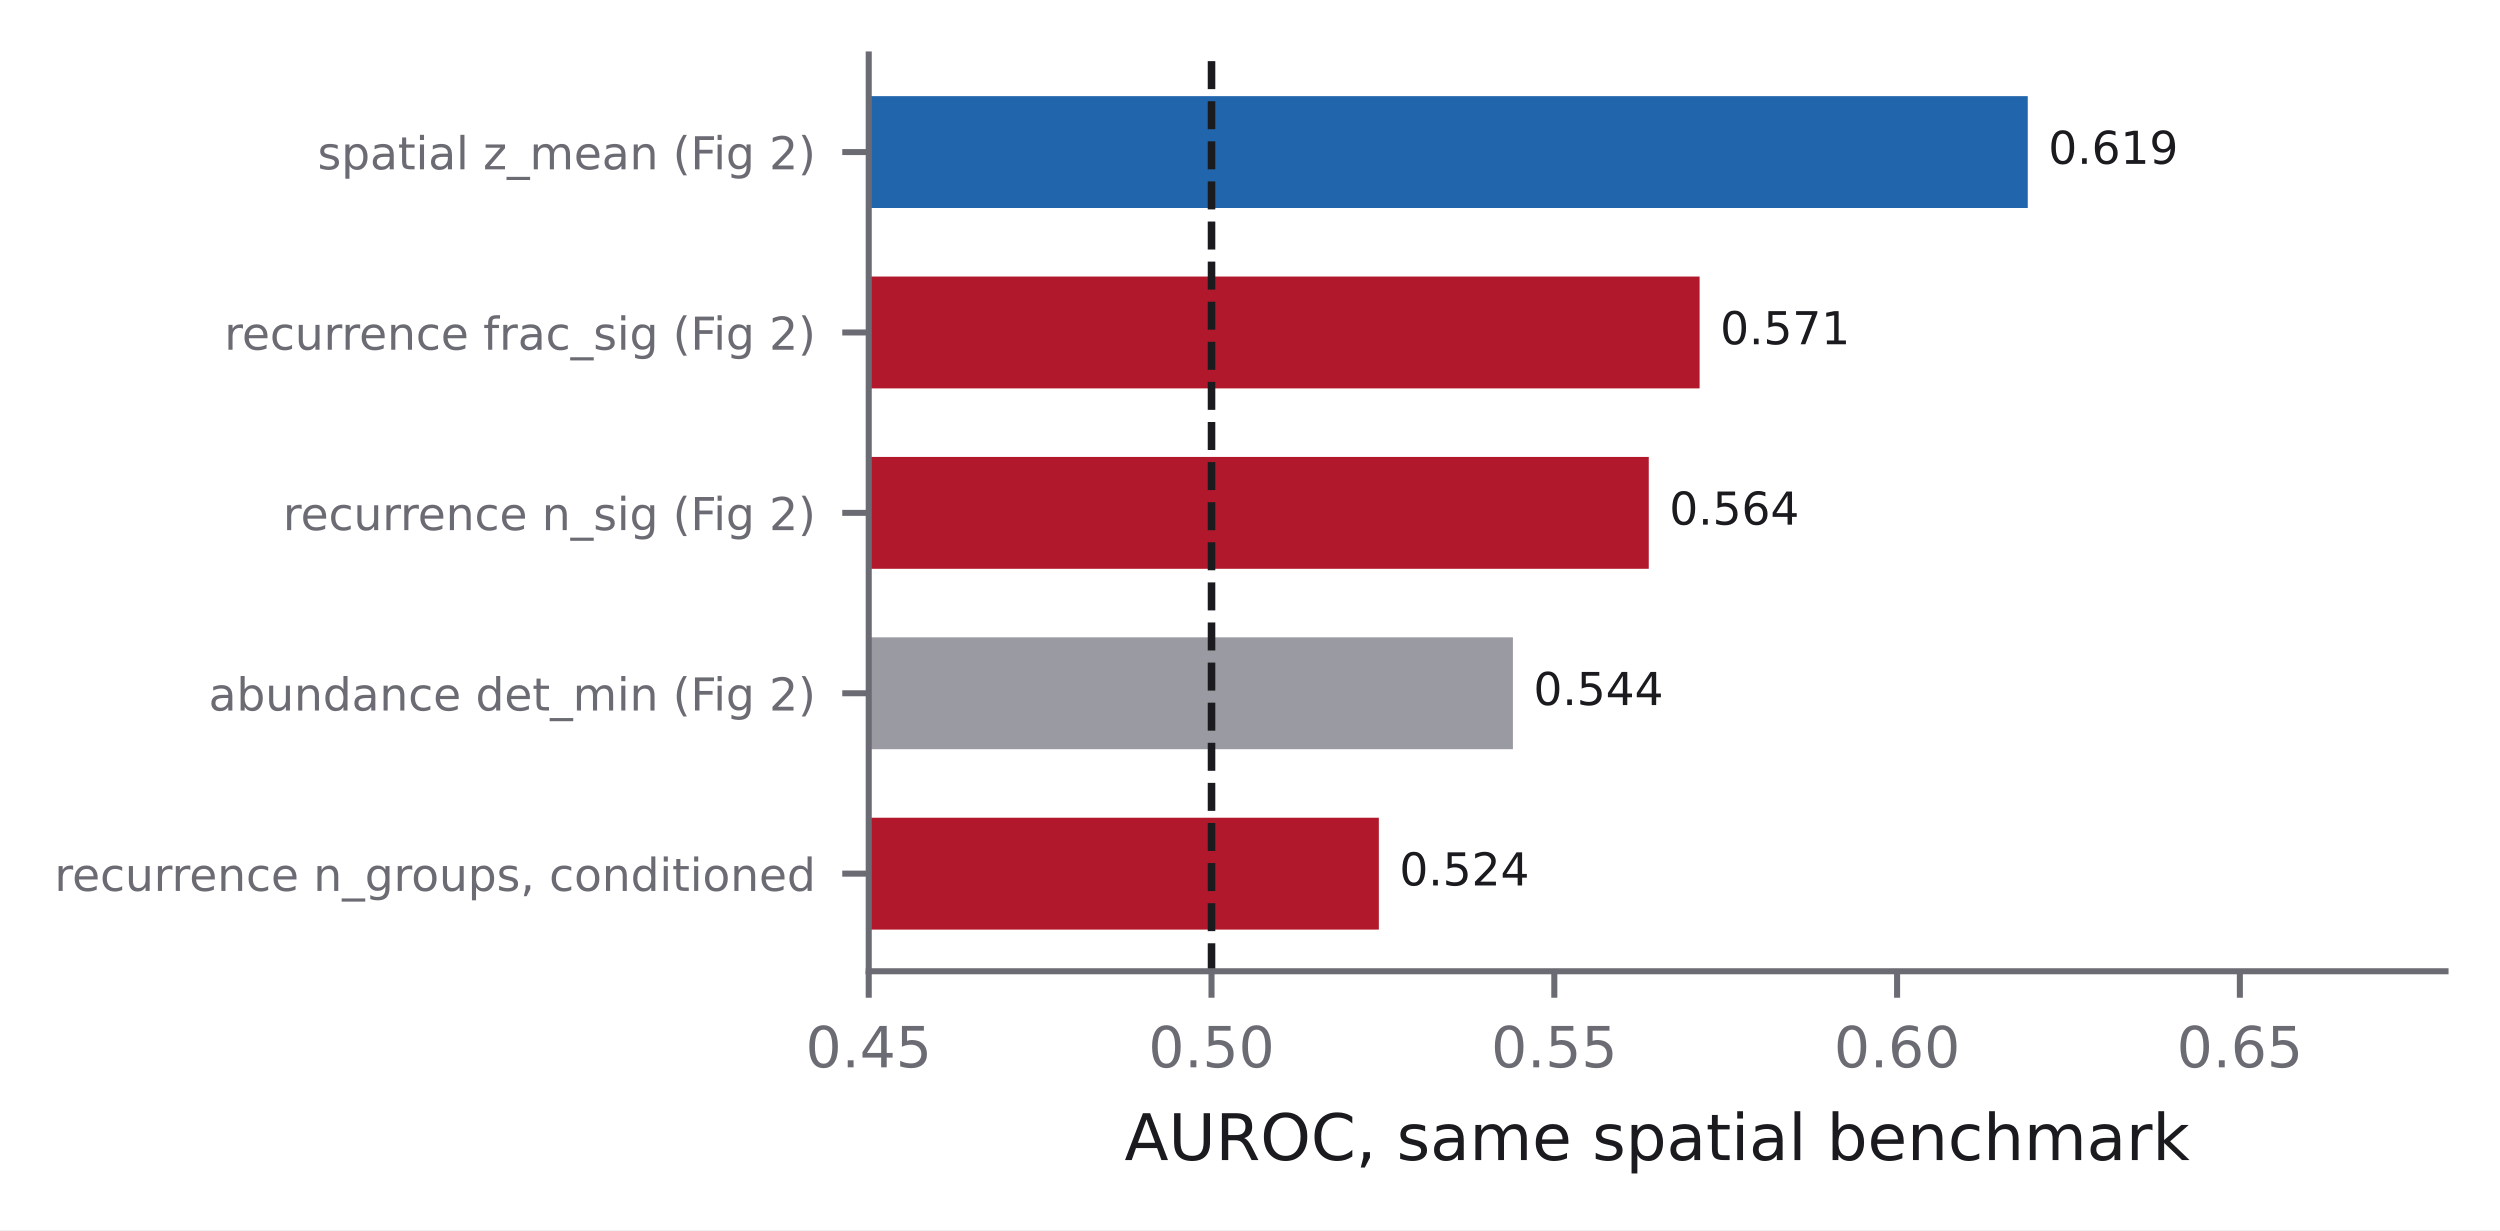
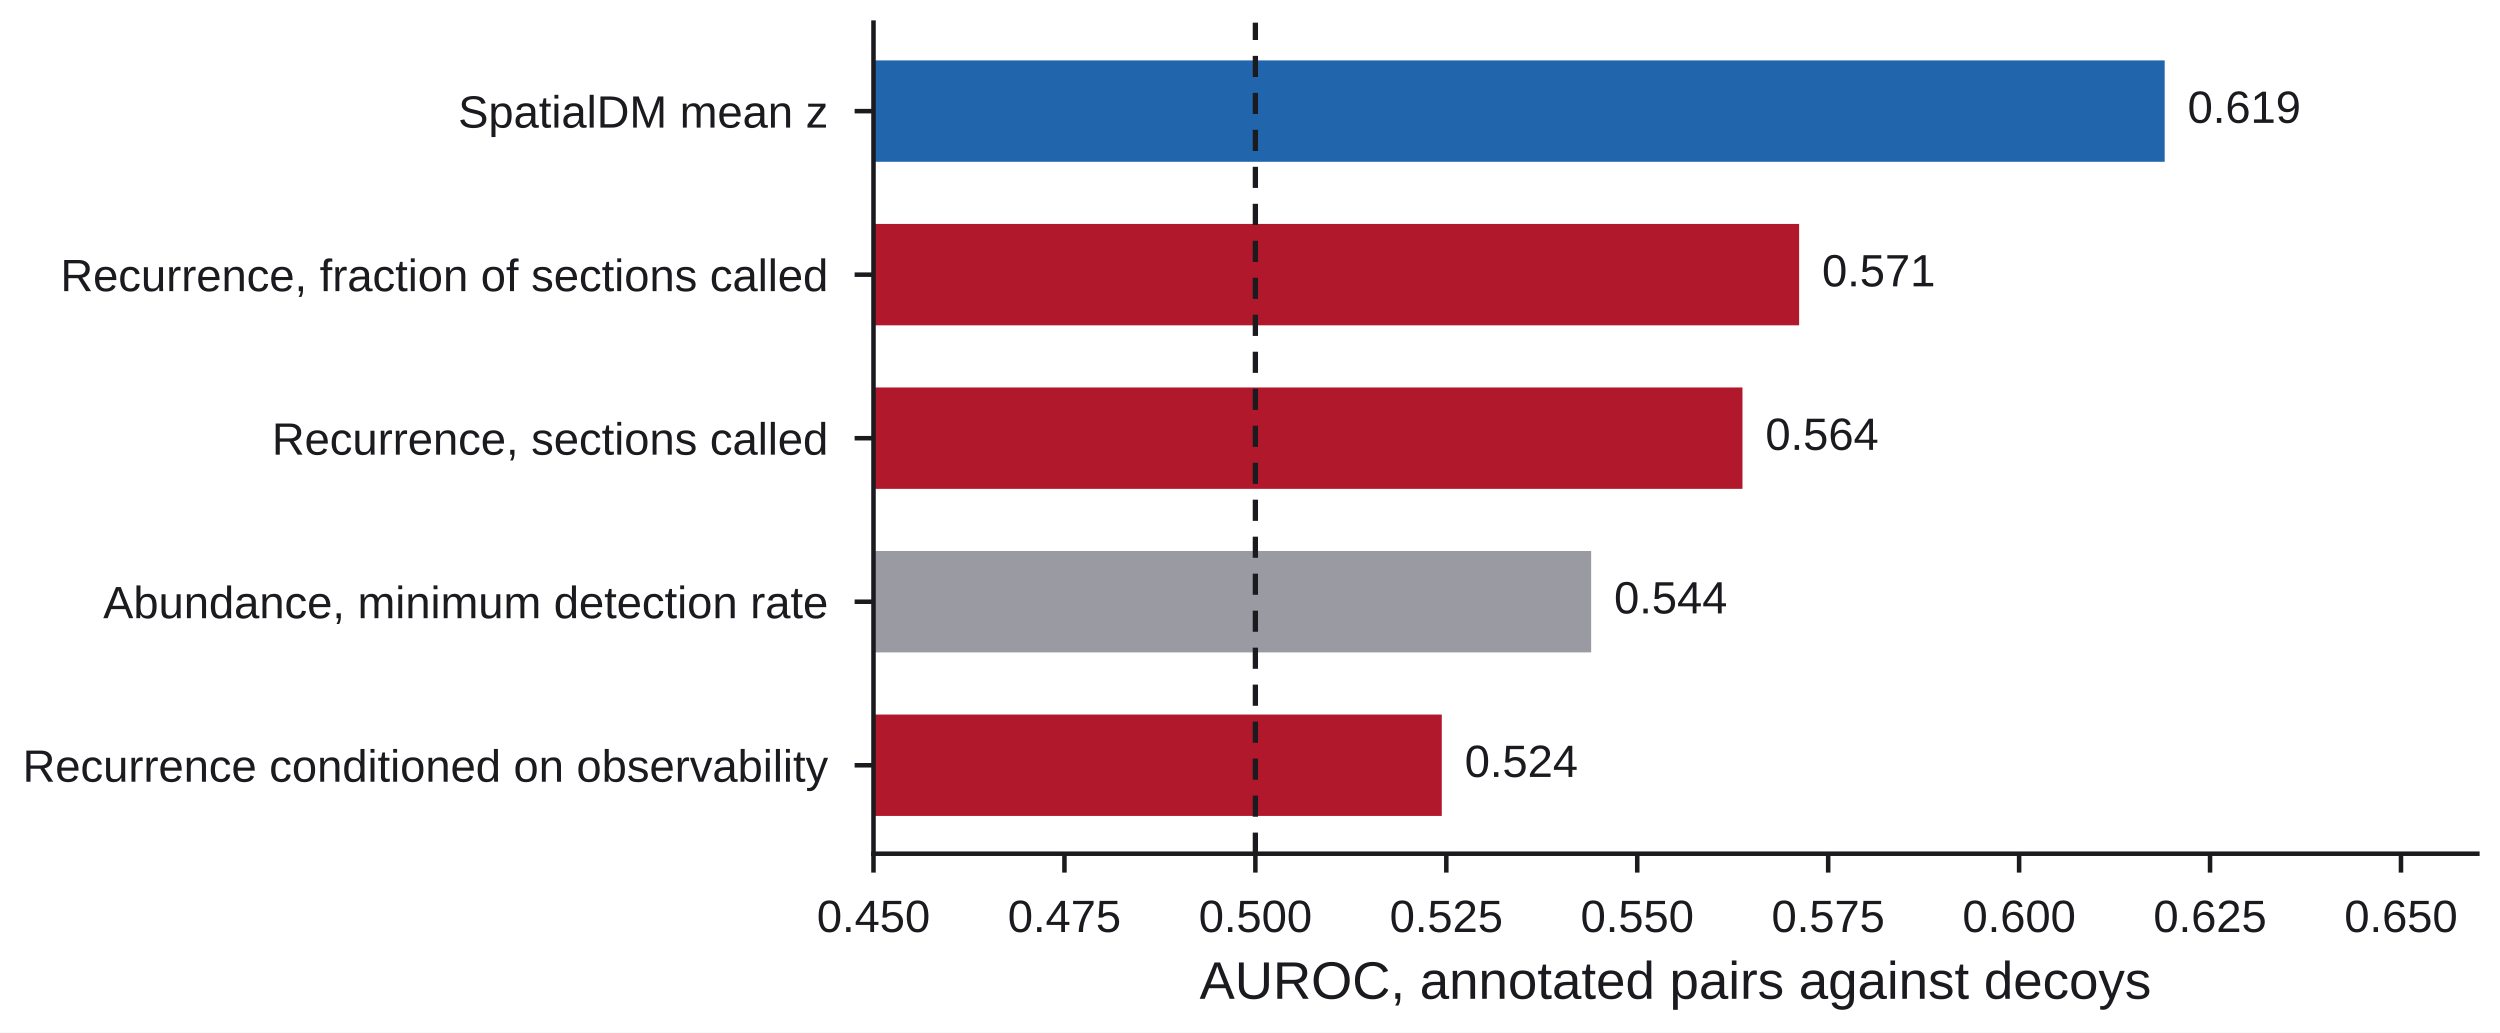
- <svg xmlns="http://www.w3.org/2000/svg" xmlns:xlink="http://www.w3.org/1999/xlink" width="330.443pt" height="162.579pt" viewBox="0 0 330.443 162.579" version="1.1">
+ <svg xmlns="http://www.w3.org/2000/svg" xmlns:xlink="http://www.w3.org/1999/xlink" width="331.2pt" height="136.8pt" viewBox="0 0 331.2 136.8" version="1.1">
  <defs>
    <style type="text/css">*{stroke-linejoin: round; stroke-linecap: butt}</style>
  </defs>
  <g id="figure_1">
    <g id="patch_1">
-       <path d="M 0 162.579  L 330.443 162.579  L 330.443 0  L 0 0  z " style="fill: #ffffff" />
+       <path d="M 0 136.8  L 331.2 136.8  L 331.2 0  L 0 0  z " style="fill: #ffffff" />
    </g>
    <g id="axes_1">
      <g id="patch_2">
-         <path d="M 114.827 128.378  L 323.243 128.378  L 323.243 7.2  L 114.827 7.2  z " style="fill: #ffffff" />
+         <path d="M 115.721 113.1  L 328.2 113.1  L 328.2 3  L 115.721 3  z " style="fill: #ffffff" />
      </g>
      <g id="patch_3">
-         <path d="M -292.946 122.87  L 182.252 122.87  L 182.252 108.086  L -292.946 108.086  z " clip-path="url(#p186a72fd12)" style="fill: #b2182b" />
+         <path d="M -339.589 108.095  L 191.008 108.095  L 191.008 94.663  L -339.589 94.663  z " clip-path="url(#p393c48eff6)" style="fill: #b2182b" />
      </g>
      <g id="patch_4">
-         <path d="M -292.946 99.025  L 199.974 99.025  L 199.974 84.242  L -292.946 84.242  z " clip-path="url(#p186a72fd12)" style="fill: #9a9aa2" />
+         <path d="M -339.589 86.43  L 210.796 86.43  L 210.796 72.998  L -339.589 72.998  z " clip-path="url(#p393c48eff6)" style="fill: #9a9aa2" />
      </g>
      <g id="patch_5">
-         <path d="M -292.946 75.181  L 217.929 75.181  L 217.929 60.397  L -292.946 60.397  z " clip-path="url(#p186a72fd12)" style="fill: #b2182b" />
+         <path d="M -339.589 64.766  L 230.843 64.766  L 230.843 51.334  L -339.589 51.334  z " clip-path="url(#p393c48eff6)" style="fill: #b2182b" />
      </g>
      <g id="patch_6">
-         <path d="M -292.946 51.336  L 224.649 51.336  L 224.649 36.553  L -292.946 36.553  z " clip-path="url(#p186a72fd12)" style="fill: #b2182b" />
+         <path d="M -339.589 43.101  L 238.347 43.101  L 238.347 29.669  L -339.589 29.669  z " clip-path="url(#p393c48eff6)" style="fill: #b2182b" />
      </g>
      <g id="patch_7">
-         <path d="M -292.946 27.492  L 268.024 27.492  L 268.024 12.708  L -292.946 12.708  z " clip-path="url(#p186a72fd12)" style="fill: #2166ac" />
+         <path d="M -339.589 21.437  L 286.778 21.437  L 286.778 8.005  L -339.589 8.005  z " clip-path="url(#p393c48eff6)" style="fill: #2166ac" />
      </g>
      <g id="matplotlib.axis_1">
        <g id="xtick_1">
          <g id="line2d_1">
            <defs>
-               <path id="m209bff33c4" d="M 0 0  L 0 3.5  " style="stroke: #6b6b73; stroke-width: 0.8" />
+               <path id="m8838e428be" d="M 0 0  L 0 2.5  " style="stroke: #1a1a1f; stroke-width: 0.6" />
            </defs>
            <g>
-               <use xlink:href="#m209bff33c4" x="114.827" y="128.378" style="fill: #6b6b73; stroke: #6b6b73; stroke-width: 0.8" />
+               <use xlink:href="#m8838e428be" x="115.721" y="113.1" style="fill: #1a1a1f; stroke: #1a1a1f; stroke-width: 0.6" />
            </g>
          </g>
          <g id="text_1">
-             <g style="fill: #6b6b73" transform="translate(106.477 141.0762) scale(0.075 -0.075)">
-               <defs>
-                 <path id="DejaVuSans-13" d="M 2034 4250  Q 1547 4250 1301 3770  Q 1056 3291 1056 2328  Q 1056 1369 1301 889  Q 1547 409 2034 409  Q 2525 409 2770 889  Q 3016 1369 3016 2328  Q 3016 3291 2770 3770  Q 2525 4250 2034 4250  z M 2034 4750  Q 2819 4750 3233 4129  Q 3647 3509 3647 2328  Q 3647 1150 3233 529  Q 2819 -91 2034 -91  Q 1250 -91 836 529  Q 422 1150 422 2328  Q 422 3509 836 4129  Q 1250 4750 2034 4750  z " transform="scale(0.015625)" />
-                 <path id="DejaVuSans-11" d="M 684 794  L 1344 794  L 1344 0  L 684 0  L 684 794  z " transform="scale(0.015625)" />
-                 <path id="DejaVuSans-17" d="M 2419 4116  L 825 1625  L 2419 1625  L 2419 4116  z M 2253 4666  L 3047 4666  L 3047 1625  L 3713 1625  L 3713 1100  L 3047 1100  L 3047 0  L 2419 0  L 2419 1100  L 313 1100  L 313 1709  L 2253 4666  z " transform="scale(0.015625)" />
-                 <path id="DejaVuSans-18" d="M 691 4666  L 3169 4666  L 3169 4134  L 1269 4134  L 1269 2991  Q 1406 3038 1543 3061  Q 1681 3084 1819 3084  Q 2600 3084 3056 2656  Q 3513 2228 3513 1497  Q 3513 744 3044 326  Q 2575 -91 1722 -91  Q 1428 -91 1123 -41  Q 819 9 494 109  L 494 744  Q 775 591 1075 516  Q 1375 441 1709 441  Q 2250 441 2565 725  Q 2881 1009 2881 1497  Q 2881 1984 2565 2268  Q 2250 2553 1709 2553  Q 1456 2553 1204 2497  Q 953 2441 691 2322  L 691 4666  z " transform="scale(0.015625)" />
-               </defs>
-               <use xlink:href="#DejaVuSans-13" />
-               <use xlink:href="#DejaVuSans-11" transform="translate(63.625 0)" />
-               <use xlink:href="#DejaVuSans-17" transform="translate(95.40625 0)" />
-               <use xlink:href="#DejaVuSans-18" transform="translate(159.0312 0)" />
-             </g>
+             <text style="font-size: 6px; font-family: 'Liberation Sans', 'Arial', 'Helvetica', 'DejaVu Sans', sans-serif; text-anchor: middle; fill: #1a1a1f" x="115.721" y="123.468" transform="rotate(-0 115.7215 123.4677)">0.450</text>
          </g>
        </g>
        <g id="xtick_2">
          <g id="line2d_2">
            <g>
-               <use xlink:href="#m209bff33c4" x="160.135" y="128.378" style="fill: #6b6b73; stroke: #6b6b73; stroke-width: 0.8" />
+               <use xlink:href="#m8838e428be" x="141.017" y="113.1" style="fill: #1a1a1f; stroke: #1a1a1f; stroke-width: 0.6" />
            </g>
          </g>
          <g id="text_2">
-             <g style="fill: #6b6b73" transform="translate(151.785 141.0762) scale(0.075 -0.075)">
-               <use xlink:href="#DejaVuSans-13" />
-               <use xlink:href="#DejaVuSans-11" transform="translate(63.625 0)" />
-               <use xlink:href="#DejaVuSans-18" transform="translate(95.40625 0)" />
-               <use xlink:href="#DejaVuSans-13" transform="translate(159.0312 0)" />
-             </g>
+             <text style="font-size: 6px; font-family: 'Liberation Sans', 'Arial', 'Helvetica', 'DejaVu Sans', sans-serif; text-anchor: middle; fill: #1a1a1f" x="141.017" y="123.468" transform="rotate(-0 141.0165 123.4677)">0.475</text>
          </g>
        </g>
        <g id="xtick_3">
          <g id="line2d_3">
            <g>
-               <use xlink:href="#m209bff33c4" x="205.443" y="128.378" style="fill: #6b6b73; stroke: #6b6b73; stroke-width: 0.8" />
+               <use xlink:href="#m8838e428be" x="166.312" y="113.1" style="fill: #1a1a1f; stroke: #1a1a1f; stroke-width: 0.6" />
            </g>
          </g>
          <g id="text_3">
-             <g style="fill: #6b6b73" transform="translate(197.093 141.0762) scale(0.075 -0.075)">
-               <use xlink:href="#DejaVuSans-13" />
-               <use xlink:href="#DejaVuSans-11" transform="translate(63.625 0)" />
-               <use xlink:href="#DejaVuSans-18" transform="translate(95.40625 0)" />
-               <use xlink:href="#DejaVuSans-18" transform="translate(159.0312 0)" />
-             </g>
+             <text style="font-size: 6px; font-family: 'Liberation Sans', 'Arial', 'Helvetica', 'DejaVu Sans', sans-serif; text-anchor: middle; fill: #1a1a1f" x="166.312" y="123.468" transform="rotate(-0 166.3116 123.4677)">0.500</text>
          </g>
        </g>
        <g id="xtick_4">
          <g id="line2d_4">
            <g>
-               <use xlink:href="#m209bff33c4" x="250.751" y="128.378" style="fill: #6b6b73; stroke: #6b6b73; stroke-width: 0.8" />
+               <use xlink:href="#m8838e428be" x="191.607" y="113.1" style="fill: #1a1a1f; stroke: #1a1a1f; stroke-width: 0.6" />
            </g>
          </g>
          <g id="text_4">
-             <g style="fill: #6b6b73" transform="translate(242.401 141.0762) scale(0.075 -0.075)">
-               <defs>
-                 <path id="DejaVuSans-19" d="M 2113 2584  Q 1688 2584 1439 2293  Q 1191 2003 1191 1497  Q 1191 994 1439 701  Q 1688 409 2113 409  Q 2538 409 2786 701  Q 3034 994 3034 1497  Q 3034 2003 2786 2293  Q 2538 2584 2113 2584  z M 3366 4563  L 3366 3988  Q 3128 4100 2886 4159  Q 2644 4219 2406 4219  Q 1781 4219 1451 3797  Q 1122 3375 1075 2522  Q 1259 2794 1537 2939  Q 1816 3084 2150 3084  Q 2853 3084 3261 2657  Q 3669 2231 3669 1497  Q 3669 778 3244 343  Q 2819 -91 2113 -91  Q 1303 -91 875 529  Q 447 1150 447 2328  Q 447 3434 972 4092  Q 1497 4750 2381 4750  Q 2619 4750 2861 4703  Q 3103 4656 3366 4563  z " transform="scale(0.015625)" />
-               </defs>
-               <use xlink:href="#DejaVuSans-13" />
-               <use xlink:href="#DejaVuSans-11" transform="translate(63.625 0)" />
-               <use xlink:href="#DejaVuSans-19" transform="translate(95.40625 0)" />
-               <use xlink:href="#DejaVuSans-13" transform="translate(159.0312 0)" />
-             </g>
+             <text style="font-size: 6px; font-family: 'Liberation Sans', 'Arial', 'Helvetica', 'DejaVu Sans', sans-serif; text-anchor: middle; fill: #1a1a1f" x="191.607" y="123.468" transform="rotate(-0 191.6066 123.4677)">0.525</text>
          </g>
        </g>
        <g id="xtick_5">
          <g id="line2d_5">
            <g>
-               <use xlink:href="#m209bff33c4" x="296.059" y="128.378" style="fill: #6b6b73; stroke: #6b6b73; stroke-width: 0.8" />
+               <use xlink:href="#m8838e428be" x="216.902" y="113.1" style="fill: #1a1a1f; stroke: #1a1a1f; stroke-width: 0.6" />
            </g>
          </g>
          <g id="text_5">
-             <g style="fill: #6b6b73" transform="translate(287.709 141.0762) scale(0.075 -0.075)">
-               <use xlink:href="#DejaVuSans-13" />
-               <use xlink:href="#DejaVuSans-11" transform="translate(63.625 0)" />
-               <use xlink:href="#DejaVuSans-19" transform="translate(95.40625 0)" />
-               <use xlink:href="#DejaVuSans-18" transform="translate(159.0312 0)" />
-             </g>
-           </g>
-         </g>
-         <g id="text_6">
-           <g style="fill: #1a1a1f" transform="translate(148.6371 153.3367) scale(0.085 -0.085)">
-             <defs>
-               <path id="DejaVuSans-24" d="M 2188 4044  L 1331 1722  L 3047 1722  L 2188 4044  z M 1831 4666  L 2547 4666  L 4325 0  L 3669 0  L 3244 1197  L 1141 1197  L 716 0  L 50 0  L 1831 4666  z " transform="scale(0.015625)" />
-               <path id="DejaVuSans-38" d="M 556 4666  L 1191 4666  L 1191 1831  Q 1191 1081 1462 751  Q 1734 422 2344 422  Q 2950 422 3222 751  Q 3494 1081 3494 1831  L 3494 4666  L 4128 4666  L 4128 1753  Q 4128 841 3676 375  Q 3225 -91 2344 -91  Q 1459 -91 1007 375  Q 556 841 556 1753  L 556 4666  z " transform="scale(0.015625)" />
-               <path id="DejaVuSans-35" d="M 2841 2188  Q 3044 2119 3236 1894  Q 3428 1669 3622 1275  L 4263 0  L 3584 0  L 2988 1197  Q 2756 1666 2539 1819  Q 2322 1972 1947 1972  L 1259 1972  L 1259 0  L 628 0  L 628 4666  L 2053 4666  Q 2853 4666 3247 4331  Q 3641 3997 3641 3322  Q 3641 2881 3436 2590  Q 3231 2300 2841 2188  z M 1259 4147  L 1259 2491  L 2053 2491  Q 2509 2491 2742 2702  Q 2975 2913 2975 3322  Q 2975 3731 2742 3939  Q 2509 4147 2053 4147  L 1259 4147  z " transform="scale(0.015625)" />
-               <path id="DejaVuSans-32" d="M 2522 4238  Q 1834 4238 1429 3725  Q 1025 3213 1025 2328  Q 1025 1447 1429 934  Q 1834 422 2522 422  Q 3209 422 3611 934  Q 4013 1447 4013 2328  Q 4013 3213 3611 3725  Q 3209 4238 2522 4238  z M 2522 4750  Q 3503 4750 4090 4092  Q 4678 3434 4678 2328  Q 4678 1225 4090 567  Q 3503 -91 2522 -91  Q 1538 -91 948 565  Q 359 1222 359 2328  Q 359 3434 948 4092  Q 1538 4750 2522 4750  z " transform="scale(0.015625)" />
-               <path id="DejaVuSans-26" d="M 4122 4306  L 4122 3641  Q 3803 3938 3442 4084  Q 3081 4231 2675 4231  Q 1875 4231 1450 3742  Q 1025 3253 1025 2328  Q 1025 1406 1450 917  Q 1875 428 2675 428  Q 3081 428 3442 575  Q 3803 722 4122 1019  L 4122 359  Q 3791 134 3420 21  Q 3050 -91 2638 -91  Q 1578 -91 968 557  Q 359 1206 359 2328  Q 359 3453 968 4101  Q 1578 4750 2638 4750  Q 3056 4750 3426 4639  Q 3797 4528 4122 4306  z " transform="scale(0.015625)" />
-               <path id="DejaVuSans-f" d="M 750 794  L 1409 794  L 1409 256  L 897 -744  L 494 -744  L 750 256  L 750 794  z " transform="scale(0.015625)" />
-               <path id="DejaVuSans-3" transform="scale(0.015625)" />
-               <path id="DejaVuSans-56" d="M 2834 3397  L 2834 2853  Q 2591 2978 2328 3040  Q 2066 3103 1784 3103  Q 1356 3103 1142 2972  Q 928 2841 928 2578  Q 928 2378 1081 2264  Q 1234 2150 1697 2047  L 1894 2003  Q 2506 1872 2764 1633  Q 3022 1394 3022 966  Q 3022 478 2636 193  Q 2250 -91 1575 -91  Q 1294 -91 989 -36  Q 684 19 347 128  L 347 722  Q 666 556 975 473  Q 1284 391 1588 391  Q 1994 391 2212 530  Q 2431 669 2431 922  Q 2431 1156 2273 1281  Q 2116 1406 1581 1522  L 1381 1569  Q 847 1681 609 1914  Q 372 2147 372 2553  Q 372 3047 722 3315  Q 1072 3584 1716 3584  Q 2034 3584 2315 3537  Q 2597 3491 2834 3397  z " transform="scale(0.015625)" />
-               <path id="DejaVuSans-44" d="M 2194 1759  Q 1497 1759 1228 1600  Q 959 1441 959 1056  Q 959 750 1161 570  Q 1363 391 1709 391  Q 2188 391 2477 730  Q 2766 1069 2766 1631  L 2766 1759  L 2194 1759  z M 3341 1997  L 3341 0  L 2766 0  L 2766 531  Q 2569 213 2275 61  Q 1981 -91 1556 -91  Q 1019 -91 701 211  Q 384 513 384 1019  Q 384 1609 779 1909  Q 1175 2209 1959 2209  L 2766 2209  L 2766 2266  Q 2766 2663 2505 2880  Q 2244 3097 1772 3097  Q 1472 3097 1187 3025  Q 903 2953 641 2809  L 641 3341  Q 956 3463 1253 3523  Q 1550 3584 1831 3584  Q 2591 3584 2966 3190  Q 3341 2797 3341 1997  z " transform="scale(0.015625)" />
-               <path id="DejaVuSans-50" d="M 3328 2828  Q 3544 3216 3844 3400  Q 4144 3584 4550 3584  Q 5097 3584 5394 3201  Q 5691 2819 5691 2113  L 5691 0  L 5113 0  L 5113 2094  Q 5113 2597 4934 2840  Q 4756 3084 4391 3084  Q 3944 3084 3684 2787  Q 3425 2491 3425 1978  L 3425 0  L 2847 0  L 2847 2094  Q 2847 2600 2669 2842  Q 2491 3084 2119 3084  Q 1678 3084 1418 2786  Q 1159 2488 1159 1978  L 1159 0  L 581 0  L 581 3500  L 1159 3500  L 1159 2956  Q 1356 3278 1631 3431  Q 1906 3584 2284 3584  Q 2666 3584 2933 3390  Q 3200 3197 3328 2828  z " transform="scale(0.015625)" />
-               <path id="DejaVuSans-48" d="M 3597 1894  L 3597 1613  L 953 1613  Q 991 1019 1311 708  Q 1631 397 2203 397  Q 2534 397 2845 478  Q 3156 559 3463 722  L 3463 178  Q 3153 47 2828 -22  Q 2503 -91 2169 -91  Q 1331 -91 842 396  Q 353 884 353 1716  Q 353 2575 817 3079  Q 1281 3584 2069 3584  Q 2775 3584 3186 3129  Q 3597 2675 3597 1894  z M 3022 2063  Q 3016 2534 2758 2815  Q 2500 3097 2075 3097  Q 1594 3097 1305 2825  Q 1016 2553 972 2059  L 3022 2063  z " transform="scale(0.015625)" />
-               <path id="DejaVuSans-53" d="M 1159 525  L 1159 -1331  L 581 -1331  L 581 3500  L 1159 3500  L 1159 2969  Q 1341 3281 1617 3432  Q 1894 3584 2278 3584  Q 2916 3584 3314 3078  Q 3713 2572 3713 1747  Q 3713 922 3314 415  Q 2916 -91 2278 -91  Q 1894 -91 1617 61  Q 1341 213 1159 525  z M 3116 1747  Q 3116 2381 2855 2742  Q 2594 3103 2138 3103  Q 1681 3103 1420 2742  Q 1159 2381 1159 1747  Q 1159 1113 1420 752  Q 1681 391 2138 391  Q 2594 391 2855 752  Q 3116 1113 3116 1747  z " transform="scale(0.015625)" />
-               <path id="DejaVuSans-57" d="M 1172 4494  L 1172 3500  L 2356 3500  L 2356 3053  L 1172 3053  L 1172 1153  Q 1172 725 1289 603  Q 1406 481 1766 481  L 2356 481  L 2356 0  L 1766 0  Q 1100 0 847 248  Q 594 497 594 1153  L 594 3053  L 172 3053  L 172 3500  L 594 3500  L 594 4494  L 1172 4494  z " transform="scale(0.015625)" />
-               <path id="DejaVuSans-4c" d="M 603 3500  L 1178 3500  L 1178 0  L 603 0  L 603 3500  z M 603 4863  L 1178 4863  L 1178 4134  L 603 4134  L 603 4863  z " transform="scale(0.015625)" />
-               <path id="DejaVuSans-4f" d="M 603 4863  L 1178 4863  L 1178 0  L 603 0  L 603 4863  z " transform="scale(0.015625)" />
-               <path id="DejaVuSans-45" d="M 3116 1747  Q 3116 2381 2855 2742  Q 2594 3103 2138 3103  Q 1681 3103 1420 2742  Q 1159 2381 1159 1747  Q 1159 1113 1420 752  Q 1681 391 2138 391  Q 2594 391 2855 752  Q 3116 1113 3116 1747  z M 1159 2969  Q 1341 3281 1617 3432  Q 1894 3584 2278 3584  Q 2916 3584 3314 3078  Q 3713 2572 3713 1747  Q 3713 922 3314 415  Q 2916 -91 2278 -91  Q 1894 -91 1617 61  Q 1341 213 1159 525  L 1159 0  L 581 0  L 581 4863  L 1159 4863  L 1159 2969  z " transform="scale(0.015625)" />
-               <path id="DejaVuSans-51" d="M 3513 2113  L 3513 0  L 2938 0  L 2938 2094  Q 2938 2591 2744 2837  Q 2550 3084 2163 3084  Q 1697 3084 1428 2787  Q 1159 2491 1159 1978  L 1159 0  L 581 0  L 581 3500  L 1159 3500  L 1159 2956  Q 1366 3272 1645 3428  Q 1925 3584 2291 3584  Q 2894 3584 3203 3211  Q 3513 2838 3513 2113  z " transform="scale(0.015625)" />
-               <path id="DejaVuSans-46" d="M 3122 3366  L 3122 2828  Q 2878 2963 2633 3030  Q 2388 3097 2138 3097  Q 1578 3097 1268 2742  Q 959 2388 959 1747  Q 959 1106 1268 751  Q 1578 397 2138 397  Q 2388 397 2633 464  Q 2878 531 3122 666  L 3122 134  Q 2881 22 2623 -34  Q 2366 -91 2075 -91  Q 1284 -91 818 406  Q 353 903 353 1747  Q 353 2603 823 3093  Q 1294 3584 2113 3584  Q 2378 3584 2631 3529  Q 2884 3475 3122 3366  z " transform="scale(0.015625)" />
-               <path id="DejaVuSans-4b" d="M 3513 2113  L 3513 0  L 2938 0  L 2938 2094  Q 2938 2591 2744 2837  Q 2550 3084 2163 3084  Q 1697 3084 1428 2787  Q 1159 2491 1159 1978  L 1159 0  L 581 0  L 581 4863  L 1159 4863  L 1159 2956  Q 1366 3272 1645 3428  Q 1925 3584 2291 3584  Q 2894 3584 3203 3211  Q 3513 2838 3513 2113  z " transform="scale(0.015625)" />
-               <path id="DejaVuSans-55" d="M 2631 2963  Q 2534 3019 2420 3045  Q 2306 3072 2169 3072  Q 1681 3072 1420 2755  Q 1159 2438 1159 1844  L 1159 0  L 581 0  L 581 3500  L 1159 3500  L 1159 2956  Q 1341 3275 1631 3429  Q 1922 3584 2338 3584  Q 2397 3584 2469 3576  Q 2541 3569 2628 3553  L 2631 2963  z " transform="scale(0.015625)" />
-               <path id="DejaVuSans-4e" d="M 581 4863  L 1159 4863  L 1159 1991  L 2875 3500  L 3609 3500  L 1753 1863  L 3688 0  L 2938 0  L 1159 1709  L 1159 0  L 581 0  L 581 4863  z " transform="scale(0.015625)" />
-             </defs>
-             <use xlink:href="#DejaVuSans-24" />
-             <use xlink:href="#DejaVuSans-38" transform="translate(68.40625 0)" />
-             <use xlink:href="#DejaVuSans-35" transform="translate(141.5938 0)" />
-             <use xlink:href="#DejaVuSans-32" transform="translate(211.0781 0)" />
-             <use xlink:href="#DejaVuSans-26" transform="translate(289.7969 0)" />
-             <use xlink:href="#DejaVuSans-f" transform="translate(359.625 0)" />
-             <use xlink:href="#DejaVuSans-3" transform="translate(391.4062 0)" />
-             <use xlink:href="#DejaVuSans-56" transform="translate(423.1875 0)" />
-             <use xlink:href="#DejaVuSans-44" transform="translate(475.2812 0)" />
-             <use xlink:href="#DejaVuSans-50" transform="translate(536.5625 0)" />
-             <use xlink:href="#DejaVuSans-48" transform="translate(633.9688 0)" />
-             <use xlink:href="#DejaVuSans-3" transform="translate(695.5 0)" />
-             <use xlink:href="#DejaVuSans-56" transform="translate(727.2812 0)" />
-             <use xlink:href="#DejaVuSans-53" transform="translate(779.375 0)" />
-             <use xlink:href="#DejaVuSans-44" transform="translate(842.8594 0)" />
-             <use xlink:href="#DejaVuSans-57" transform="translate(904.1406 0)" />
-             <use xlink:href="#DejaVuSans-4c" transform="translate(943.3438 0)" />
-             <use xlink:href="#DejaVuSans-44" transform="translate(971.125 0)" />
-             <use xlink:href="#DejaVuSans-4f" transform="translate(1032.406 0)" />
-             <use xlink:href="#DejaVuSans-3" transform="translate(1060.188 0)" />
-             <use xlink:href="#DejaVuSans-45" transform="translate(1091.969 0)" />
-             <use xlink:href="#DejaVuSans-48" transform="translate(1155.453 0)" />
-             <use xlink:href="#DejaVuSans-51" transform="translate(1216.984 0)" />
-             <use xlink:href="#DejaVuSans-46" transform="translate(1280.359 0)" />
-             <use xlink:href="#DejaVuSans-4b" transform="translate(1335.344 0)" />
-             <use xlink:href="#DejaVuSans-50" transform="translate(1398.719 0)" />
-             <use xlink:href="#DejaVuSans-44" transform="translate(1496.125 0)" />
-             <use xlink:href="#DejaVuSans-55" transform="translate(1557.406 0)" />
-             <use xlink:href="#DejaVuSans-4e" transform="translate(1598.516 0)" />
-           </g>
+             <text style="font-size: 6px; font-family: 'Liberation Sans', 'Arial', 'Helvetica', 'DejaVu Sans', sans-serif; text-anchor: middle; fill: #1a1a1f" x="216.902" y="123.468" transform="rotate(-0 216.9016 123.4677)">0.550</text>
+           </g>
+         </g>
+         <g id="xtick_6">
+           <g id="line2d_6">
+             <g>
+               <use xlink:href="#m8838e428be" x="242.197" y="113.1" style="fill: #1a1a1f; stroke: #1a1a1f; stroke-width: 0.6" />
+             </g>
+           </g>
+           <g id="text_6">
+             <text style="font-size: 6px; font-family: 'Liberation Sans', 'Arial', 'Helvetica', 'DejaVu Sans', sans-serif; text-anchor: middle; fill: #1a1a1f" x="242.197" y="123.468" transform="rotate(-0 242.1967 123.4677)">0.575</text>
+           </g>
+         </g>
+         <g id="xtick_7">
+           <g id="line2d_7">
+             <g>
+               <use xlink:href="#m8838e428be" x="267.492" y="113.1" style="fill: #1a1a1f; stroke: #1a1a1f; stroke-width: 0.6" />
+             </g>
+           </g>
+           <g id="text_7">
+             <text style="font-size: 6px; font-family: 'Liberation Sans', 'Arial', 'Helvetica', 'DejaVu Sans', sans-serif; text-anchor: middle; fill: #1a1a1f" x="267.492" y="123.468" transform="rotate(-0 267.4917 123.4677)">0.600</text>
+           </g>
+         </g>
+         <g id="xtick_8">
+           <g id="line2d_8">
+             <g>
+               <use xlink:href="#m8838e428be" x="292.787" y="113.1" style="fill: #1a1a1f; stroke: #1a1a1f; stroke-width: 0.6" />
+             </g>
+           </g>
+           <g id="text_8">
+             <text style="font-size: 6px; font-family: 'Liberation Sans', 'Arial', 'Helvetica', 'DejaVu Sans', sans-serif; text-anchor: middle; fill: #1a1a1f" x="292.787" y="123.468" transform="rotate(-0 292.7867 123.4677)">0.625</text>
+           </g>
+         </g>
+         <g id="xtick_9">
+           <g id="line2d_9">
+             <g>
+               <use xlink:href="#m8838e428be" x="318.082" y="113.1" style="fill: #1a1a1f; stroke: #1a1a1f; stroke-width: 0.6" />
+             </g>
+           </g>
+           <g id="text_9">
+             <text style="font-size: 6px; font-family: 'Liberation Sans', 'Arial', 'Helvetica', 'DejaVu Sans', sans-serif; text-anchor: middle; fill: #1a1a1f" x="318.082" y="123.468" transform="rotate(-0 318.0817 123.4677)">0.650</text>
+           </g>
+         </g>
+         <g id="text_10">
+           <text style="font-size: 7px; font-family: 'Liberation Sans', 'Arial', 'Helvetica', 'DejaVu Sans', sans-serif; text-anchor: middle; fill: #1a1a1f" x="221.961" y="132.327" transform="rotate(-0 221.9606 132.3266)">AUROC, annotated pairs against decoys</text>
        </g>
      </g>
      <g id="matplotlib.axis_2">
        <g id="ytick_1">
-           <g id="line2d_6">
+           <g id="line2d_10">
            <defs>
-               <path id="m37cff2c36c" d="M 0 0  L -3.5 0  " style="stroke: #6b6b73; stroke-width: 0.8" />
+               <path id="m4c6ccd20ff" d="M 0 0  L -2.5 0  " style="stroke: #1a1a1f; stroke-width: 0.6" />
            </defs>
            <g>
-               <use xlink:href="#m37cff2c36c" x="114.827" y="115.478" style="fill: #6b6b73; stroke: #6b6b73; stroke-width: 0.8" />
-             </g>
-           </g>
-           <g id="text_7">
-             <g style="fill: #6b6b73" transform="translate(7.2 117.7576) scale(0.06 -0.06)">
-               <defs>
-                 <path id="DejaVuSans-58" d="M 544 1381  L 544 3500  L 1119 3500  L 1119 1403  Q 1119 906 1312 657  Q 1506 409 1894 409  Q 2359 409 2629 706  Q 2900 1003 2900 1516  L 2900 3500  L 3475 3500  L 3475 0  L 2900 0  L 2900 538  Q 2691 219 2414 64  Q 2138 -91 1772 -91  Q 1169 -91 856 284  Q 544 659 544 1381  z M 1991 3584  L 1991 3584  z " transform="scale(0.015625)" />
-                 <path id="DejaVuSans-42" d="M 3263 -1063  L 3263 -1509  L -63 -1509  L -63 -1063  L 3263 -1063  z " transform="scale(0.015625)" />
-                 <path id="DejaVuSans-4a" d="M 2906 1791  Q 2906 2416 2648 2759  Q 2391 3103 1925 3103  Q 1463 3103 1205 2759  Q 947 2416 947 1791  Q 947 1169 1205 825  Q 1463 481 1925 481  Q 2391 481 2648 825  Q 2906 1169 2906 1791  z M 3481 434  Q 3481 -459 3084 -895  Q 2688 -1331 1869 -1331  Q 1566 -1331 1297 -1286  Q 1028 -1241 775 -1147  L 775 -588  Q 1028 -725 1275 -790  Q 1522 -856 1778 -856  Q 2344 -856 2625 -561  Q 2906 -266 2906 331  L 2906 616  Q 2728 306 2450 153  Q 2172 0 1784 0  Q 1141 0 747 490  Q 353 981 353 1791  Q 353 2603 747 3093  Q 1141 3584 1784 3584  Q 2172 3584 2450 3431  Q 2728 3278 2906 2969  L 2906 3500  L 3481 3500  L 3481 434  z " transform="scale(0.015625)" />
-                 <path id="DejaVuSans-52" d="M 1959 3097  Q 1497 3097 1228 2736  Q 959 2375 959 1747  Q 959 1119 1226 758  Q 1494 397 1959 397  Q 2419 397 2687 759  Q 2956 1122 2956 1747  Q 2956 2369 2687 2733  Q 2419 3097 1959 3097  z M 1959 3584  Q 2709 3584 3137 3096  Q 3566 2609 3566 1747  Q 3566 888 3137 398  Q 2709 -91 1959 -91  Q 1206 -91 779 398  Q 353 888 353 1747  Q 353 2609 779 3096  Q 1206 3584 1959 3584  z " transform="scale(0.015625)" />
-                 <path id="DejaVuSans-47" d="M 2906 2969  L 2906 4863  L 3481 4863  L 3481 0  L 2906 0  L 2906 525  Q 2725 213 2448 61  Q 2172 -91 1784 -91  Q 1150 -91 751 415  Q 353 922 353 1747  Q 353 2572 751 3078  Q 1150 3584 1784 3584  Q 2172 3584 2448 3432  Q 2725 3281 2906 2969  z M 947 1747  Q 947 1113 1208 752  Q 1469 391 1925 391  Q 2381 391 2643 752  Q 2906 1113 2906 1747  Q 2906 2381 2643 2742  Q 2381 3103 1925 3103  Q 1469 3103 1208 2742  Q 947 2381 947 1747  z " transform="scale(0.015625)" />
-               </defs>
-               <use xlink:href="#DejaVuSans-55" />
-               <use xlink:href="#DejaVuSans-48" transform="translate(38.90625 0)" />
-               <use xlink:href="#DejaVuSans-46" transform="translate(100.4375 0)" />
-               <use xlink:href="#DejaVuSans-58" transform="translate(155.4219 0)" />
-               <use xlink:href="#DejaVuSans-55" transform="translate(218.7969 0)" />
-               <use xlink:href="#DejaVuSans-55" transform="translate(258.1562 0)" />
-               <use xlink:href="#DejaVuSans-48" transform="translate(297.0625 0)" />
-               <use xlink:href="#DejaVuSans-51" transform="translate(358.5938 0)" />
-               <use xlink:href="#DejaVuSans-46" transform="translate(421.9688 0)" />
-               <use xlink:href="#DejaVuSans-48" transform="translate(476.9531 0)" />
-               <use xlink:href="#DejaVuSans-3" transform="translate(538.4844 0)" />
-               <use xlink:href="#DejaVuSans-51" transform="translate(570.2656 0)" />
-               <use xlink:href="#DejaVuSans-42" transform="translate(633.6406 0)" />
-               <use xlink:href="#DejaVuSans-4a" transform="translate(683.6406 0)" />
-               <use xlink:href="#DejaVuSans-55" transform="translate(747.125 0)" />
-               <use xlink:href="#DejaVuSans-52" transform="translate(786.0312 0)" />
-               <use xlink:href="#DejaVuSans-58" transform="translate(847.2188 0)" />
-               <use xlink:href="#DejaVuSans-53" transform="translate(910.5938 0)" />
-               <use xlink:href="#DejaVuSans-56" transform="translate(974.0781 0)" />
-               <use xlink:href="#DejaVuSans-f" transform="translate(1026.172 0)" />
-               <use xlink:href="#DejaVuSans-3" transform="translate(1057.953 0)" />
-               <use xlink:href="#DejaVuSans-46" transform="translate(1089.734 0)" />
-               <use xlink:href="#DejaVuSans-52" transform="translate(1144.719 0)" />
-               <use xlink:href="#DejaVuSans-51" transform="translate(1205.906 0)" />
-               <use xlink:href="#DejaVuSans-47" transform="translate(1269.281 0)" />
-               <use xlink:href="#DejaVuSans-4c" transform="translate(1332.766 0)" />
-               <use xlink:href="#DejaVuSans-57" transform="translate(1360.547 0)" />
-               <use xlink:href="#DejaVuSans-4c" transform="translate(1399.75 0)" />
-               <use xlink:href="#DejaVuSans-52" transform="translate(1427.531 0)" />
-               <use xlink:href="#DejaVuSans-51" transform="translate(1488.719 0)" />
-               <use xlink:href="#DejaVuSans-48" transform="translate(1552.094 0)" />
-               <use xlink:href="#DejaVuSans-47" transform="translate(1613.625 0)" />
-             </g>
+               <use xlink:href="#m4c6ccd20ff" x="115.721" y="101.379" style="fill: #1a1a1f; stroke: #1a1a1f; stroke-width: 0.6" />
+             </g>
+           </g>
+           <g id="text_11">
+             <text style="font-size: 6px; font-family: 'Liberation Sans', 'Arial', 'Helvetica', 'DejaVu Sans', sans-serif; text-anchor: end; fill: #1a1a1f" x="109.721" y="103.563" transform="rotate(-0 109.7215 103.5631)">Recurrence conditioned on observability</text>
          </g>
        </g>
        <g id="ytick_2">
-           <g id="line2d_7">
-             <g>
-               <use xlink:href="#m37cff2c36c" x="114.827" y="91.634" style="fill: #6b6b73; stroke: #6b6b73; stroke-width: 0.8" />
-             </g>
-           </g>
-           <g id="text_8">
-             <g style="fill: #6b6b73" transform="translate(27.57937 93.91309) scale(0.06 -0.06)">
-               <defs>
-                 <path id="DejaVuSans-b" d="M 1984 4856  Q 1566 4138 1362 3434  Q 1159 2731 1159 2009  Q 1159 1288 1364 580  Q 1569 -128 1984 -844  L 1484 -844  Q 1016 -109 783 600  Q 550 1309 550 2009  Q 550 2706 781 3412  Q 1013 4119 1484 4856  L 1984 4856  z " transform="scale(0.015625)" />
-                 <path id="DejaVuSans-29" d="M 628 4666  L 3309 4666  L 3309 4134  L 1259 4134  L 1259 2759  L 3109 2759  L 3109 2228  L 1259 2228  L 1259 0  L 628 0  L 628 4666  z " transform="scale(0.015625)" />
-                 <path id="DejaVuSans-15" d="M 1228 531  L 3431 531  L 3431 0  L 469 0  L 469 531  Q 828 903 1448 1529  Q 2069 2156 2228 2338  Q 2531 2678 2651 2914  Q 2772 3150 2772 3378  Q 2772 3750 2511 3984  Q 2250 4219 1831 4219  Q 1534 4219 1204 4116  Q 875 4013 500 3803  L 500 4441  Q 881 4594 1212 4672  Q 1544 4750 1819 4750  Q 2544 4750 2975 4387  Q 3406 4025 3406 3419  Q 3406 3131 3298 2873  Q 3191 2616 2906 2266  Q 2828 2175 2409 1742  Q 1991 1309 1228 531  z " transform="scale(0.015625)" />
-                 <path id="DejaVuSans-c" d="M 513 4856  L 1013 4856  Q 1481 4119 1714 3412  Q 1947 2706 1947 2009  Q 1947 1309 1714 600  Q 1481 -109 1013 -844  L 513 -844  Q 928 -128 1133 580  Q 1338 1288 1338 2009  Q 1338 2731 1133 3434  Q 928 4138 513 4856  z " transform="scale(0.015625)" />
-               </defs>
-               <use xlink:href="#DejaVuSans-44" />
-               <use xlink:href="#DejaVuSans-45" transform="translate(61.28125 0)" />
-               <use xlink:href="#DejaVuSans-58" transform="translate(124.7656 0)" />
-               <use xlink:href="#DejaVuSans-51" transform="translate(188.1406 0)" />
-               <use xlink:href="#DejaVuSans-47" transform="translate(251.5156 0)" />
-               <use xlink:href="#DejaVuSans-44" transform="translate(315 0)" />
-               <use xlink:href="#DejaVuSans-51" transform="translate(376.2812 0)" />
-               <use xlink:href="#DejaVuSans-46" transform="translate(439.6562 0)" />
-               <use xlink:href="#DejaVuSans-48" transform="translate(494.6406 0)" />
-               <use xlink:href="#DejaVuSans-3" transform="translate(556.1719 0)" />
-               <use xlink:href="#DejaVuSans-47" transform="translate(587.9531 0)" />
-               <use xlink:href="#DejaVuSans-48" transform="translate(651.4375 0)" />
-               <use xlink:href="#DejaVuSans-57" transform="translate(712.9688 0)" />
-               <use xlink:href="#DejaVuSans-42" transform="translate(752.1719 0)" />
-               <use xlink:href="#DejaVuSans-50" transform="translate(802.1719 0)" />
-               <use xlink:href="#DejaVuSans-4c" transform="translate(899.5781 0)" />
-               <use xlink:href="#DejaVuSans-51" transform="translate(927.3594 0)" />
-               <use xlink:href="#DejaVuSans-3" transform="translate(990.7344 0)" />
-               <use xlink:href="#DejaVuSans-b" transform="translate(1022.516 0)" />
-               <use xlink:href="#DejaVuSans-29" transform="translate(1061.531 0)" />
-               <use xlink:href="#DejaVuSans-4c" transform="translate(1111.766 0)" />
-               <use xlink:href="#DejaVuSans-4a" transform="translate(1139.547 0)" />
-               <use xlink:href="#DejaVuSans-3" transform="translate(1203.031 0)" />
-               <use xlink:href="#DejaVuSans-15" transform="translate(1234.812 0)" />
-               <use xlink:href="#DejaVuSans-c" transform="translate(1298.438 0)" />
-             </g>
+           <g id="line2d_11">
+             <g>
+               <use xlink:href="#m4c6ccd20ff" x="115.721" y="79.714" style="fill: #1a1a1f; stroke: #1a1a1f; stroke-width: 0.6" />
+             </g>
+           </g>
+           <g id="text_12">
+             <text style="font-size: 6px; font-family: 'Liberation Sans', 'Arial', 'Helvetica', 'DejaVu Sans', sans-serif; text-anchor: end; fill: #1a1a1f" x="109.721" y="81.899" transform="rotate(-0 109.7215 81.89855)">Abundance, minimum detection rate</text>
          </g>
        </g>
        <g id="ytick_3">
-           <g id="line2d_8">
-             <g>
-               <use xlink:href="#m37cff2c36c" x="114.827" y="67.789" style="fill: #6b6b73; stroke: #6b6b73; stroke-width: 0.8" />
-             </g>
-           </g>
-           <g id="text_9">
-             <g style="fill: #6b6b73" transform="translate(37.40344 70.06853) scale(0.06 -0.06)">
-               <use xlink:href="#DejaVuSans-55" />
-               <use xlink:href="#DejaVuSans-48" transform="translate(38.90625 0)" />
-               <use xlink:href="#DejaVuSans-46" transform="translate(100.4375 0)" />
-               <use xlink:href="#DejaVuSans-58" transform="translate(155.4219 0)" />
-               <use xlink:href="#DejaVuSans-55" transform="translate(218.7969 0)" />
-               <use xlink:href="#DejaVuSans-55" transform="translate(258.1562 0)" />
-               <use xlink:href="#DejaVuSans-48" transform="translate(297.0625 0)" />
-               <use xlink:href="#DejaVuSans-51" transform="translate(358.5938 0)" />
-               <use xlink:href="#DejaVuSans-46" transform="translate(421.9688 0)" />
-               <use xlink:href="#DejaVuSans-48" transform="translate(476.9531 0)" />
-               <use xlink:href="#DejaVuSans-3" transform="translate(538.4844 0)" />
-               <use xlink:href="#DejaVuSans-51" transform="translate(570.2656 0)" />
-               <use xlink:href="#DejaVuSans-42" transform="translate(633.6406 0)" />
-               <use xlink:href="#DejaVuSans-56" transform="translate(683.6406 0)" />
-               <use xlink:href="#DejaVuSans-4c" transform="translate(735.7344 0)" />
-               <use xlink:href="#DejaVuSans-4a" transform="translate(763.5156 0)" />
-               <use xlink:href="#DejaVuSans-3" transform="translate(827 0)" />
-               <use xlink:href="#DejaVuSans-b" transform="translate(858.7812 0)" />
-               <use xlink:href="#DejaVuSans-29" transform="translate(897.7969 0)" />
-               <use xlink:href="#DejaVuSans-4c" transform="translate(948.0312 0)" />
-               <use xlink:href="#DejaVuSans-4a" transform="translate(975.8125 0)" />
-               <use xlink:href="#DejaVuSans-3" transform="translate(1039.297 0)" />
-               <use xlink:href="#DejaVuSans-15" transform="translate(1071.078 0)" />
-               <use xlink:href="#DejaVuSans-c" transform="translate(1134.703 0)" />
-             </g>
+           <g id="line2d_12">
+             <g>
+               <use xlink:href="#m4c6ccd20ff" x="115.721" y="58.05" style="fill: #1a1a1f; stroke: #1a1a1f; stroke-width: 0.6" />
+             </g>
+           </g>
+           <g id="text_13">
+             <text style="font-size: 6px; font-family: 'Liberation Sans', 'Arial', 'Helvetica', 'DejaVu Sans', sans-serif; text-anchor: end; fill: #1a1a1f" x="109.721" y="60.234" transform="rotate(-0 109.7215 60.23398)">Recurrence, sections called</text>
          </g>
        </g>
        <g id="ytick_4">
-           <g id="line2d_9">
-             <g>
-               <use xlink:href="#m37cff2c36c" x="114.827" y="43.944" style="fill: #6b6b73; stroke: #6b6b73; stroke-width: 0.8" />
-             </g>
-           </g>
-           <g id="text_10">
-             <g style="fill: #6b6b73" transform="translate(29.65125 46.22398) scale(0.06 -0.06)">
-               <defs>
-                 <path id="DejaVuSans-49" d="M 2375 4863  L 2375 4384  L 1825 4384  Q 1516 4384 1395 4259  Q 1275 4134 1275 3809  L 1275 3500  L 2222 3500  L 2222 3053  L 1275 3053  L 1275 0  L 697 0  L 697 3053  L 147 3053  L 147 3500  L 697 3500  L 697 3744  Q 697 4328 969 4595  Q 1241 4863 1831 4863  L 2375 4863  z " transform="scale(0.015625)" />
-               </defs>
-               <use xlink:href="#DejaVuSans-55" />
-               <use xlink:href="#DejaVuSans-48" transform="translate(38.90625 0)" />
-               <use xlink:href="#DejaVuSans-46" transform="translate(100.4375 0)" />
-               <use xlink:href="#DejaVuSans-58" transform="translate(155.4219 0)" />
-               <use xlink:href="#DejaVuSans-55" transform="translate(218.7969 0)" />
-               <use xlink:href="#DejaVuSans-55" transform="translate(258.1562 0)" />
-               <use xlink:href="#DejaVuSans-48" transform="translate(297.0625 0)" />
-               <use xlink:href="#DejaVuSans-51" transform="translate(358.5938 0)" />
-               <use xlink:href="#DejaVuSans-46" transform="translate(421.9688 0)" />
-               <use xlink:href="#DejaVuSans-48" transform="translate(476.9531 0)" />
-               <use xlink:href="#DejaVuSans-3" transform="translate(538.4844 0)" />
-               <use xlink:href="#DejaVuSans-49" transform="translate(570.2656 0)" />
-               <use xlink:href="#DejaVuSans-55" transform="translate(605.4688 0)" />
-               <use xlink:href="#DejaVuSans-44" transform="translate(646.5781 0)" />
-               <use xlink:href="#DejaVuSans-46" transform="translate(707.8594 0)" />
-               <use xlink:href="#DejaVuSans-42" transform="translate(762.8438 0)" />
-               <use xlink:href="#DejaVuSans-56" transform="translate(812.8438 0)" />
-               <use xlink:href="#DejaVuSans-4c" transform="translate(864.9375 0)" />
-               <use xlink:href="#DejaVuSans-4a" transform="translate(892.7188 0)" />
-               <use xlink:href="#DejaVuSans-3" transform="translate(956.2031 0)" />
-               <use xlink:href="#DejaVuSans-b" transform="translate(987.9844 0)" />
-               <use xlink:href="#DejaVuSans-29" transform="translate(1027 0)" />
-               <use xlink:href="#DejaVuSans-4c" transform="translate(1077.234 0)" />
-               <use xlink:href="#DejaVuSans-4a" transform="translate(1105.016 0)" />
-               <use xlink:href="#DejaVuSans-3" transform="translate(1168.5 0)" />
-               <use xlink:href="#DejaVuSans-15" transform="translate(1200.281 0)" />
-               <use xlink:href="#DejaVuSans-c" transform="translate(1263.906 0)" />
-             </g>
+           <g id="line2d_13">
+             <g>
+               <use xlink:href="#m4c6ccd20ff" x="115.721" y="36.385" style="fill: #1a1a1f; stroke: #1a1a1f; stroke-width: 0.6" />
+             </g>
+           </g>
+           <g id="text_14">
+             <text style="font-size: 6px; font-family: 'Liberation Sans', 'Arial', 'Helvetica', 'DejaVu Sans', sans-serif; text-anchor: end; fill: #1a1a1f" x="109.721" y="38.569" transform="rotate(-0 109.7215 38.56942)">Recurrence, fraction of sections called</text>
          </g>
        </g>
        <g id="ytick_5">
-           <g id="line2d_10">
-             <g>
-               <use xlink:href="#m37cff2c36c" x="114.827" y="20.1" style="fill: #6b6b73; stroke: #6b6b73; stroke-width: 0.8" />
-             </g>
-           </g>
-           <g id="text_11">
-             <g style="fill: #6b6b73" transform="translate(41.9775 22.37943) scale(0.06 -0.06)">
-               <defs>
-                 <path id="DejaVuSans-5d" d="M 353 3500  L 3084 3500  L 3084 2975  L 922 459  L 3084 459  L 3084 0  L 275 0  L 275 525  L 2438 3041  L 353 3041  L 353 3500  z " transform="scale(0.015625)" />
-               </defs>
-               <use xlink:href="#DejaVuSans-56" />
-               <use xlink:href="#DejaVuSans-53" transform="translate(52.09375 0)" />
-               <use xlink:href="#DejaVuSans-44" transform="translate(115.5781 0)" />
-               <use xlink:href="#DejaVuSans-57" transform="translate(176.8594 0)" />
-               <use xlink:href="#DejaVuSans-4c" transform="translate(216.0625 0)" />
-               <use xlink:href="#DejaVuSans-44" transform="translate(243.8438 0)" />
-               <use xlink:href="#DejaVuSans-4f" transform="translate(305.125 0)" />
-               <use xlink:href="#DejaVuSans-3" transform="translate(332.9062 0)" />
-               <use xlink:href="#DejaVuSans-5d" transform="translate(364.6875 0)" />
-               <use xlink:href="#DejaVuSans-42" transform="translate(417.1719 0)" />
-               <use xlink:href="#DejaVuSans-50" transform="translate(467.1719 0)" />
-               <use xlink:href="#DejaVuSans-48" transform="translate(564.5781 0)" />
-               <use xlink:href="#DejaVuSans-44" transform="translate(626.1094 0)" />
-               <use xlink:href="#DejaVuSans-51" transform="translate(687.3906 0)" />
-               <use xlink:href="#DejaVuSans-3" transform="translate(750.7656 0)" />
-               <use xlink:href="#DejaVuSans-b" transform="translate(782.5469 0)" />
-               <use xlink:href="#DejaVuSans-29" transform="translate(821.5625 0)" />
-               <use xlink:href="#DejaVuSans-4c" transform="translate(871.7969 0)" />
-               <use xlink:href="#DejaVuSans-4a" transform="translate(899.5781 0)" />
-               <use xlink:href="#DejaVuSans-3" transform="translate(963.0625 0)" />
-               <use xlink:href="#DejaVuSans-15" transform="translate(994.8438 0)" />
-               <use xlink:href="#DejaVuSans-c" transform="translate(1058.469 0)" />
-             </g>
-           </g>
-         </g>
-       </g>
-       <g id="line2d_11">
-         <path d="M 160.135 128.378  L 160.135 7.2  " clip-path="url(#p186a72fd12)" style="fill: none; stroke-dasharray: 3.7,1.6; stroke-dashoffset: 0; stroke: #1a1a1f" />
+           <g id="line2d_14">
+             <g>
+               <use xlink:href="#m4c6ccd20ff" x="115.721" y="14.721" style="fill: #1a1a1f; stroke: #1a1a1f; stroke-width: 0.6" />
+             </g>
+           </g>
+           <g id="text_15">
+             <text style="font-size: 6px; font-family: 'Liberation Sans', 'Arial', 'Helvetica', 'DejaVu Sans', sans-serif; text-anchor: end; fill: #1a1a1f" x="109.721" y="16.905" transform="rotate(-0 109.7215 16.90485)">SpatialDM mean z</text>
+           </g>
+         </g>
+       </g>
+       <g id="line2d_15">
+         <path d="M 166.312 113.1  L 166.312 3  " clip-path="url(#p393c48eff6)" style="fill: none; stroke-dasharray: 2.8,2.1; stroke-dashoffset: 0; stroke: #1a1a1f; stroke-width: 0.7" />
      </g>
      <g id="patch_8">
-         <path d="M 114.827 128.378  L 114.827 7.2  " style="fill: none; stroke: #6b6b73; stroke-width: 0.8; stroke-linejoin: miter; stroke-linecap: square" />
+         <path d="M 115.721 113.1  L 115.721 3  " style="fill: none; stroke: #1a1a1f; stroke-width: 0.6; stroke-linejoin: miter; stroke-linecap: square" />
      </g>
      <g id="patch_9">
-         <path d="M 114.827 128.378  L 323.243 128.378  " style="fill: none; stroke: #6b6b73; stroke-width: 0.8; stroke-linejoin: miter; stroke-linecap: square" />
-       </g>
-       <g id="text_12">
-         <g style="fill: #1a1a1f" transform="translate(184.9709 117.0367) scale(0.06 -0.06)">
-           <use xlink:href="#DejaVuSans-13" />
-           <use xlink:href="#DejaVuSans-11" transform="translate(63.625 0)" />
-           <use xlink:href="#DejaVuSans-18" transform="translate(95.40625 0)" />
-           <use xlink:href="#DejaVuSans-15" transform="translate(159.0312 0)" />
-           <use xlink:href="#DejaVuSans-17" transform="translate(222.6562 0)" />
-         </g>
-       </g>
-       <g id="text_13">
-         <g style="fill: #1a1a1f" transform="translate(202.6928 93.19215) scale(0.06 -0.06)">
-           <use xlink:href="#DejaVuSans-13" />
-           <use xlink:href="#DejaVuSans-11" transform="translate(63.625 0)" />
-           <use xlink:href="#DejaVuSans-18" transform="translate(95.40625 0)" />
-           <use xlink:href="#DejaVuSans-17" transform="translate(159.0312 0)" />
-           <use xlink:href="#DejaVuSans-17" transform="translate(222.6562 0)" />
-         </g>
-       </g>
-       <g id="text_14">
-         <g style="fill: #1a1a1f" transform="translate(220.6471 69.3476) scale(0.06 -0.06)">
-           <use xlink:href="#DejaVuSans-13" />
-           <use xlink:href="#DejaVuSans-11" transform="translate(63.625 0)" />
-           <use xlink:href="#DejaVuSans-18" transform="translate(95.40625 0)" />
-           <use xlink:href="#DejaVuSans-19" transform="translate(159.0312 0)" />
-           <use xlink:href="#DejaVuSans-17" transform="translate(222.6562 0)" />
-         </g>
-       </g>
-       <g id="text_15">
-         <g style="fill: #1a1a1f" transform="translate(227.3675 45.50305) scale(0.06 -0.06)">
-           <defs>
-             <path id="DejaVuSans-1a" d="M 525 4666  L 3525 4666  L 3525 4397  L 1831 0  L 1172 0  L 2766 4134  L 525 4134  L 525 4666  z " transform="scale(0.015625)" />
-             <path id="DejaVuSans-14" d="M 794 531  L 1825 531  L 1825 4091  L 703 3866  L 703 4441  L 1819 4666  L 2450 4666  L 2450 531  L 3481 531  L 3481 0  L 794 0  L 794 531  z " transform="scale(0.015625)" />
-           </defs>
-           <use xlink:href="#DejaVuSans-13" />
-           <use xlink:href="#DejaVuSans-11" transform="translate(63.625 0)" />
-           <use xlink:href="#DejaVuSans-18" transform="translate(95.40625 0)" />
-           <use xlink:href="#DejaVuSans-1a" transform="translate(159.0312 0)" />
-           <use xlink:href="#DejaVuSans-14" transform="translate(222.6562 0)" />
-         </g>
+         <path d="M 115.721 113.1  L 328.2 113.1  " style="fill: none; stroke: #1a1a1f; stroke-width: 0.6; stroke-linejoin: miter; stroke-linecap: square" />
      </g>
      <g id="text_16">
-         <g style="fill: #1a1a1f" transform="translate(270.742 21.6585) scale(0.06 -0.06)">
-           <defs>
-             <path id="DejaVuSans-1c" d="M 703 97  L 703 672  Q 941 559 1184 500  Q 1428 441 1663 441  Q 2288 441 2617 861  Q 2947 1281 2994 2138  Q 2813 1869 2534 1725  Q 2256 1581 1919 1581  Q 1219 1581 811 2004  Q 403 2428 403 3163  Q 403 3881 828 4315  Q 1253 4750 1959 4750  Q 2769 4750 3195 4129  Q 3622 3509 3622 2328  Q 3622 1225 3098 567  Q 2575 -91 1691 -91  Q 1453 -91 1209 -44  Q 966 3 703 97  z M 1959 2075  Q 2384 2075 2632 2365  Q 2881 2656 2881 3163  Q 2881 3666 2632 3958  Q 2384 4250 1959 4250  Q 1534 4250 1286 3958  Q 1038 3666 1038 3163  Q 1038 2656 1286 2365  Q 1534 2075 1959 2075  z " transform="scale(0.015625)" />
-           </defs>
-           <use xlink:href="#DejaVuSans-13" />
-           <use xlink:href="#DejaVuSans-11" transform="translate(63.625 0)" />
-           <use xlink:href="#DejaVuSans-19" transform="translate(95.40625 0)" />
-           <use xlink:href="#DejaVuSans-14" transform="translate(159.0312 0)" />
-           <use xlink:href="#DejaVuSans-1c" transform="translate(222.6562 0)" />
-         </g>
+         <text style="font-size: 6px; font-family: 'Liberation Sans', 'Arial', 'Helvetica', 'DejaVu Sans', sans-serif; text-anchor: start; fill: #1a1a1f" x="194.043" y="102.932" transform="rotate(-0 194.0433 102.9318)">0.524</text>
+       </g>
+       <g id="text_17">
+         <text style="font-size: 6px; font-family: 'Liberation Sans', 'Arial', 'Helvetica', 'DejaVu Sans', sans-serif; text-anchor: start; fill: #1a1a1f" x="213.831" y="81.267" transform="rotate(-0 213.8313 81.2672)">0.544</text>
+       </g>
+       <g id="text_18">
+         <text style="font-size: 6px; font-family: 'Liberation Sans', 'Arial', 'Helvetica', 'DejaVu Sans', sans-serif; text-anchor: start; fill: #1a1a1f" x="233.879" y="59.603" transform="rotate(-0 233.8786 59.60264)">0.564</text>
+       </g>
+       <g id="text_19">
+         <text style="font-size: 6px; font-family: 'Liberation Sans', 'Arial', 'Helvetica', 'DejaVu Sans', sans-serif; text-anchor: start; fill: #1a1a1f" x="241.383" y="37.938" transform="rotate(-0 241.3825 37.93807)">0.571</text>
+       </g>
+       <g id="text_20">
+         <text style="font-size: 6px; font-family: 'Liberation Sans', 'Arial', 'Helvetica', 'DejaVu Sans', sans-serif; text-anchor: start; fill: #1a1a1f" x="289.814" y="16.274" transform="rotate(-0 289.8137 16.27351)">0.619</text>
      </g>
    </g>
  </g>
  <defs>
-     <clipPath id="p186a72fd12">
-       <rect x="114.827" y="7.2" width="208.417" height="121.178" />
+     <clipPath id="p393c48eff6">
+       <rect x="115.721" y="3" width="212.478" height="110.099" />
    </clipPath>
  </defs>
</svg>
